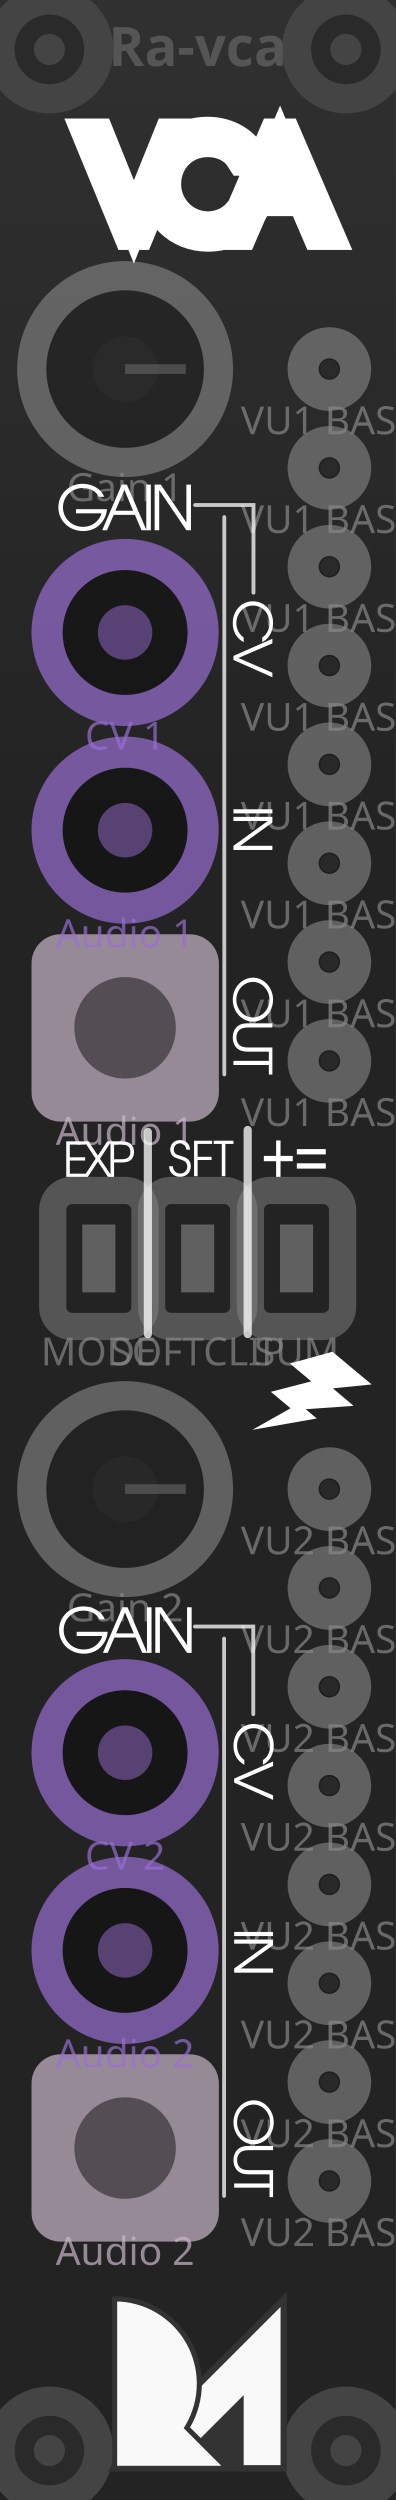
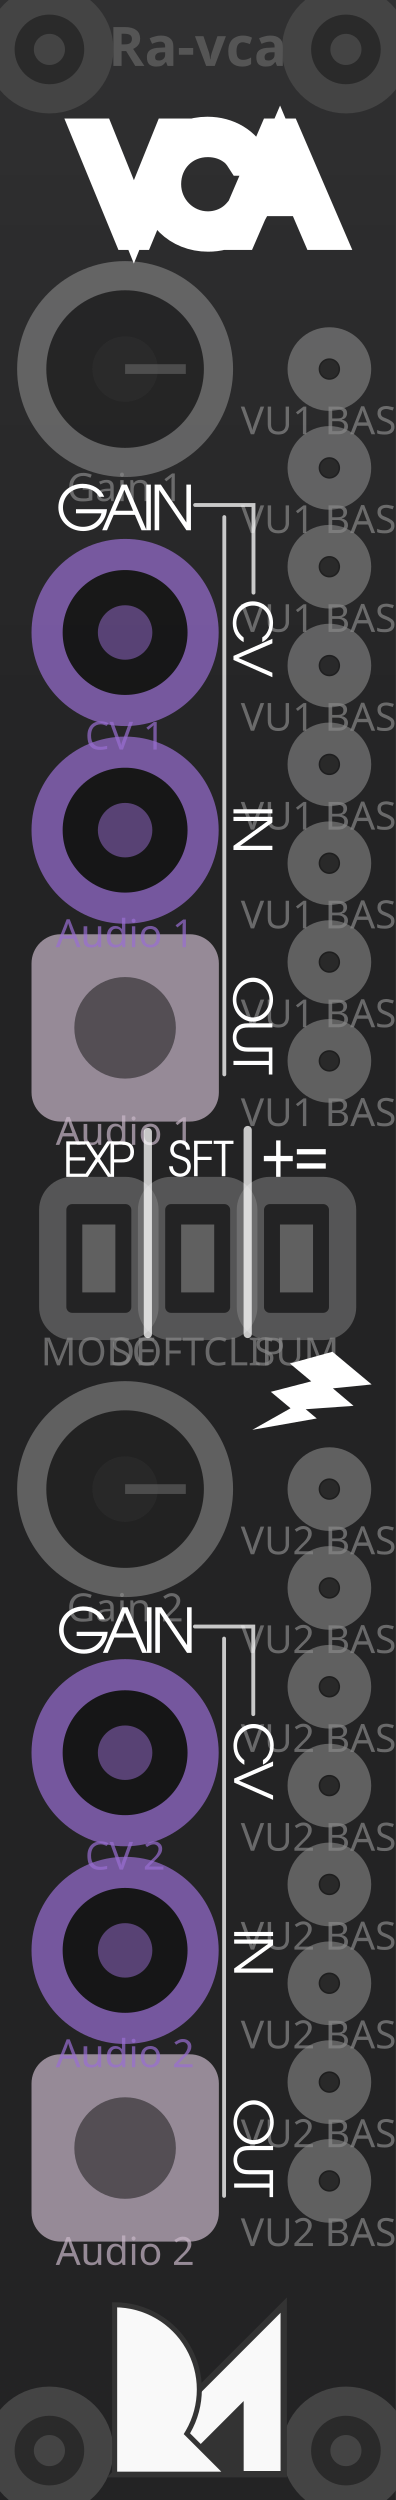
<svg xmlns="http://www.w3.org/2000/svg" viewBox="0 0 20.32 128.5" width="20.32mm" height="128.5mm" version="1.1" id="svg182">
  <defs id="defs182" />
  <g id="layer-background">
    <rect x="0.3" y="0.3" width="19.72" height="127.9" fill="none" stroke="#333" stroke-width="1.5" id="rect1" />
    <rect x="0" y="0.000" width="20.32" height="1.295" fill="#303031" id="rect2" />
    <rect x="0" y="1.285" width="20.32" height="1.295" fill="#303031" id="rect3" />
    <rect x="0" y="2.570" width="20.32" height="1.295" fill="#2f2f30" id="rect4" />
    <rect x="0" y="3.855" width="20.32" height="1.295" fill="#2f2f30" id="rect5" />
    <rect x="0" y="5.140" width="20.32" height="1.295" fill="#2e2e2f" id="rect6" />
    <rect x="0" y="6.425" width="20.32" height="1.295" fill="#2e2e2f" id="rect7" />
    <rect x="0" y="7.710" width="20.32" height="1.295" fill="#2e2e2f" id="rect8" />
    <rect x="0" y="8.995" width="20.32" height="1.295" fill="#2d2d2e" id="rect9" />
    <rect x="0" y="10.280" width="20.32" height="1.295" fill="#2d2d2e" id="rect10" />
    <rect x="0" y="11.565" width="20.32" height="1.295" fill="#2c2c2d" id="rect11" />
    <rect x="0" y="12.850" width="20.32" height="1.295" fill="#2c2c2d" id="rect12" />
    <rect x="0" y="14.135" width="20.32" height="1.295" fill="#2c2c2d" id="rect13" />
    <rect x="0" y="15.420" width="20.32" height="1.295" fill="#2b2b2c" id="rect14" />
    <rect x="0" y="16.705" width="20.32" height="1.295" fill="#2b2b2c" id="rect15" />
    <rect x="0" y="17.990" width="20.32" height="1.295" fill="#2a2a2b" id="rect16" />
    <rect x="0" y="19.275" width="20.32" height="1.295" fill="#2a2a2b" id="rect17" />
    <rect x="0" y="20.560" width="20.32" height="1.295" fill="#2a2a2b" id="rect18" />
    <rect x="0" y="21.845" width="20.32" height="1.295" fill="#29292a" id="rect19" />
    <rect x="0" y="23.130" width="20.32" height="1.295" fill="#29292a" id="rect20" />
    <rect x="0" y="24.415" width="20.32" height="1.295" fill="#29292a" id="rect21" />
    <rect x="0" y="25.700" width="20.32" height="1.295" fill="#282829" id="rect22" />
    <rect x="0" y="26.985" width="20.32" height="1.295" fill="#282829" id="rect23" />
    <rect x="0" y="28.270" width="20.32" height="1.295" fill="#272728" id="rect24" />
    <rect x="0" y="29.555" width="20.32" height="1.295" fill="#272728" id="rect25" />
    <rect x="0" y="30.840" width="20.32" height="1.295" fill="#272728" id="rect26" />
    <rect x="0" y="32.125" width="20.32" height="1.295" fill="#262627" id="rect27" />
    <rect x="0" y="33.410" width="20.32" height="1.295" fill="#262627" id="rect28" />
    <rect x="0" y="34.695" width="20.32" height="1.295" fill="#252526" id="rect29" />
    <rect x="0" y="35.980" width="20.32" height="1.295" fill="#252526" id="rect30" />
    <rect x="0" y="37.265" width="20.32" height="1.295" fill="#252526" id="rect31" />
    <rect x="0" y="38.550" width="20.32" height="1.295" fill="#242425" id="rect32" />
    <rect x="0" y="39.835" width="20.32" height="1.295" fill="#242425" id="rect33" />
    <rect x="0" y="41.120" width="20.32" height="1.295" fill="#232324" id="rect34" />
    <rect x="0" y="42.405" width="20.32" height="1.295" fill="#232324" id="rect35" />
    <rect x="0" y="43.690" width="20.32" height="1.295" fill="#232324" id="rect36" />
    <rect x="0" y="44.975" width="20.32" height="1.295" fill="#232324" id="rect37" />
    <rect x="0" y="46.260" width="20.32" height="1.295" fill="#232324" id="rect38" />
    <rect x="0" y="47.545" width="20.32" height="1.295" fill="#232324" id="rect39" />
    <rect x="0" y="48.830" width="20.32" height="1.295" fill="#232324" id="rect40" />
    <rect x="0" y="50.115" width="20.32" height="1.295" fill="#232324" id="rect41" />
    <rect x="0" y="51.400" width="20.32" height="1.295" fill="#232324" id="rect42" />
    <rect x="0" y="52.685" width="20.32" height="1.295" fill="#232324" id="rect43" />
    <rect x="0" y="53.970" width="20.32" height="1.295" fill="#232324" id="rect44" />
    <rect x="0" y="55.255" width="20.32" height="1.295" fill="#232324" id="rect45" />
    <rect x="0" y="56.540" width="20.32" height="1.295" fill="#232324" id="rect46" />
    <rect x="0" y="57.825" width="20.32" height="1.295" fill="#232324" id="rect47" />
    <rect x="0" y="59.110" width="20.32" height="1.295" fill="#232324" id="rect48" />
    <rect x="0" y="60.395" width="20.32" height="1.295" fill="#232324" id="rect49" />
    <rect x="0" y="61.680" width="20.32" height="1.295" fill="#232324" id="rect50" />
    <rect x="0" y="62.965" width="20.32" height="1.295" fill="#232324" id="rect51" />
    <rect x="0" y="64.250" width="20.32" height="1.295" fill="#232324" id="rect52" />
    <rect x="0" y="65.535" width="20.32" height="1.295" fill="#232324" id="rect53" />
    <rect x="0" y="66.820" width="20.32" height="1.295" fill="#232324" id="rect54" />
    <rect x="0" y="68.105" width="20.32" height="1.295" fill="#232324" id="rect55" />
    <rect x="0" y="69.390" width="20.32" height="1.295" fill="#232324" id="rect56" />
    <rect x="0" y="70.675" width="20.32" height="1.295" fill="#232324" id="rect57" />
    <rect x="0" y="71.960" width="20.32" height="1.295" fill="#232324" id="rect58" />
    <rect x="0" y="73.245" width="20.32" height="1.295" fill="#232324" id="rect59" />
    <rect x="0" y="74.530" width="20.32" height="1.295" fill="#232324" id="rect60" />
    <rect x="0" y="75.815" width="20.32" height="1.295" fill="#232324" id="rect61" />
    <rect x="0" y="77.100" width="20.32" height="1.295" fill="#232324" id="rect62" />
    <rect x="0" y="78.385" width="20.32" height="1.295" fill="#232324" id="rect63" />
    <rect x="0" y="79.670" width="20.32" height="1.295" fill="#232324" id="rect64" />
    <rect x="0" y="80.955" width="20.32" height="1.295" fill="#232324" id="rect65" />
    <rect x="0" y="82.240" width="20.32" height="1.295" fill="#232324" id="rect66" />
    <rect x="0" y="83.525" width="20.32" height="1.295" fill="#232324" id="rect67" />
    <rect x="0" y="84.810" width="20.32" height="1.295" fill="#232324" id="rect68" />
    <rect x="0" y="86.095" width="20.32" height="1.295" fill="#232324" id="rect69" />
    <rect x="0" y="87.380" width="20.32" height="1.295" fill="#232324" id="rect70" />
    <rect x="0" y="88.665" width="20.32" height="1.295" fill="#232324" id="rect71" />
    <rect x="0" y="89.950" width="20.32" height="1.295" fill="#232324" id="rect72" />
    <rect x="0" y="91.235" width="20.32" height="1.295" fill="#232324" id="rect73" />
    <rect x="0" y="92.520" width="20.32" height="1.295" fill="#232324" id="rect74" />
    <rect x="0" y="93.805" width="20.32" height="1.295" fill="#232324" id="rect75" />
    <rect x="0" y="95.090" width="20.32" height="1.295" fill="#232324" id="rect76" />
    <rect x="0" y="96.375" width="20.32" height="1.295" fill="#232324" id="rect77" />
    <rect x="0" y="97.660" width="20.32" height="1.295" fill="#232324" id="rect78" />
    <rect x="0" y="98.945" width="20.32" height="1.295" fill="#232324" id="rect79" />
    <rect x="0" y="100.230" width="20.32" height="1.295" fill="#232324" id="rect80" />
    <rect x="0" y="101.515" width="20.32" height="1.295" fill="#232324" id="rect81" />
    <rect x="0" y="102.800" width="20.32" height="1.295" fill="#232324" id="rect82" />
    <rect x="0" y="104.085" width="20.32" height="1.295" fill="#232324" id="rect83" />
    <rect x="0" y="105.370" width="20.32" height="1.295" fill="#232324" id="rect84" />
    <rect x="0" y="106.655" width="20.32" height="1.295" fill="#232324" id="rect85" />
    <rect x="0" y="107.940" width="20.32" height="1.295" fill="#232324" id="rect86" />
    <rect x="0" y="109.225" width="20.32" height="1.295" fill="#232324" id="rect87" />
    <rect x="0" y="110.510" width="20.32" height="1.295" fill="#232324" id="rect88" />
    <rect x="0" y="111.795" width="20.32" height="1.295" fill="#232324" id="rect89" />
    <rect x="0" y="113.080" width="20.32" height="1.295" fill="#232324" id="rect90" />
    <rect x="0" y="114.365" width="20.32" height="1.295" fill="#232324" id="rect91" />
    <rect x="0" y="115.650" width="20.32" height="1.295" fill="#232324" id="rect92" />
    <rect x="0" y="116.935" width="20.32" height="1.295" fill="#232324" id="rect93" />
    <rect x="0" y="118.220" width="20.32" height="1.295" fill="#232324" id="rect94" />
    <rect x="0" y="119.505" width="20.32" height="1.295" fill="#232324" id="rect95" />
    <rect x="0" y="120.790" width="20.32" height="1.295" fill="#232324" id="rect96" />
    <rect x="0" y="122.075" width="20.32" height="1.295" fill="#232324" id="rect97" />
    <rect x="0" y="123.360" width="20.32" height="1.295" fill="#232324" id="rect98" />
    <rect x="0" y="124.645" width="20.32" height="1.295" fill="#232324" id="rect99" />
    <rect x="0" y="125.930" width="20.32" height="1.295" fill="#232324" id="rect100" />
    <rect x="0" y="127.215" width="20.32" height="1.295" fill="#232324" id="rect101" />
  </g>
  <g id="layer-outlines">
    <circle cx="2.54" cy="2.54" r="2.54" fill="#2a2a2a" stroke="#444" stroke-width="1.5" id="circle101" />
    <circle cx="2.54" cy="2.54" r="0.8" fill="#444" id="circle102" />
    <circle cx="2.54" cy="125.96" r="2.54" fill="#2a2a2a" stroke="#444" stroke-width="1.5" id="circle103" />
    <circle cx="2.54" cy="125.96" r="0.8" fill="#444" id="circle104" />
    <circle cx="17.78" cy="2.54" r="2.54" fill="#2a2a2a" stroke="#444" stroke-width="1.5" id="circle105" />
    <circle cx="17.78" cy="2.54" r="0.8" fill="#444" id="circle106" />
    <circle cx="17.78" cy="125.96" r="2.54" fill="#2a2a2a" stroke="#444" stroke-width="1.5" id="circle107" />
    <circle cx="17.78" cy="125.96" r="0.8" fill="#444" id="circle108" />
    <circle cx="6.43" cy="18.97" r="4.80" fill="#222" stroke="#888" stroke-width="1.5" opacity="0.6" id="circle109" />
    <circle cx="6.43" cy="18.97" r="1.68" fill="#333" opacity="0.4" id="circle110" />
    <line x1="6.43" y1="18.97" x2="9.55" y2="18.97" stroke="#666" stroke-width="0.5" opacity="0.6" id="line110" />
    <circle cx="6.43" cy="32.51" r="4.01" fill="#111" stroke="#996dd2" stroke-width="1.6" opacity="0.7" id="circle111" />
    <circle cx="6.43" cy="32.51" r="1.40" fill="#996dd2" opacity="0.5" id="circle112" />
    <circle cx="6.43" cy="42.67" r="4.01" fill="#111" stroke="#996dd2" stroke-width="1.6" opacity="0.7" id="circle113" />
    <circle cx="6.43" cy="42.67" r="1.40" fill="#996dd2" opacity="0.5" id="circle114" />
    <rect x="1.62" y="48.02" width="9.63" height="9.63" rx="1.5" fill="#c8b7c7" opacity="0.7" id="rect114" />
    <circle cx="6.43" cy="52.83" r="2.61" fill="#111" opacity="0.5" id="circle115" />
    <rect x="2.71" y="61.19" width="4.74" height="6.99" rx="1" fill="none" stroke="#888" stroke-width="1.4" opacity="0.5" id="rect115" />
    <line x1="5.08" y1="66.43" x2="5.08" y2="62.94" stroke="#888" stroke-width="1.7" opacity="0.6" id="line115" />
    <rect x="7.79" y="61.19" width="4.74" height="6.99" rx="1" fill="none" stroke="#888" stroke-width="1.4" opacity="0.5" id="rect116" />
    <line x1="10.16" y1="66.43" x2="10.16" y2="62.94" stroke="#888" stroke-width="1.7" opacity="0.6" id="line116" />
    <rect x="12.87" y="61.19" width="4.74" height="6.99" rx="1" fill="none" stroke="#888" stroke-width="1.4" opacity="0.5" id="rect117" />
    <line x1="15.24" y1="66.43" x2="15.24" y2="62.94" stroke="#888" stroke-width="1.7" opacity="0.6" id="line117" />
    <circle cx="6.43" cy="76.54" r="4.80" fill="#222" stroke="#888" stroke-width="1.5" opacity="0.6" id="circle117" />
    <circle cx="6.43" cy="76.54" r="1.68" fill="#333" opacity="0.4" id="circle118" />
    <line x1="6.43" y1="76.54" x2="9.55" y2="76.54" stroke="#666" stroke-width="0.5" opacity="0.6" id="line118" />
    <circle cx="6.43" cy="90.09" r="4.01" fill="#111" stroke="#996dd2" stroke-width="1.6" opacity="0.7" id="circle119" />
    <circle cx="6.43" cy="90.09" r="1.40" fill="#996dd2" opacity="0.5" id="circle120" />
    <circle cx="6.43" cy="100.25" r="4.01" fill="#111" stroke="#996dd2" stroke-width="1.6" opacity="0.7" id="circle121" />
    <circle cx="6.43" cy="100.25" r="1.40" fill="#996dd2" opacity="0.5" id="circle122" />
    <rect x="1.62" y="105.59" width="9.63" height="9.63" rx="1.5" fill="#c8b7c7" opacity="0.7" id="rect122" />
    <circle cx="6.43" cy="110.41" r="2.61" fill="#111" opacity="0.5" id="circle123" />
    <circle cx="16.93" cy="18.97" r="1.35" fill="#1a1a1a" stroke="#888" stroke-width="1.6" opacity="0.6" id="circle124" />
    <circle cx="16.93" cy="18.97" r="0.47" fill="#333" opacity="0.5" id="circle125" />
    <circle cx="16.93" cy="76.54" r="1.35" fill="#1a1a1a" stroke="#888" stroke-width="1.6" opacity="0.6" id="circle126" />
    <circle cx="16.93" cy="76.54" r="0.47" fill="#333" opacity="0.5" id="circle127" />
    <circle cx="16.93" cy="24.05" r="1.35" fill="#1a1a1a" stroke="#888" stroke-width="1.6" opacity="0.6" id="circle128" />
    <circle cx="16.93" cy="24.05" r="0.47" fill="#333" opacity="0.5" id="circle129" />
    <circle cx="16.93" cy="81.62" r="1.35" fill="#1a1a1a" stroke="#888" stroke-width="1.6" opacity="0.6" id="circle130" />
    <circle cx="16.93" cy="81.62" r="0.47" fill="#333" opacity="0.5" id="circle131" />
    <circle cx="16.93" cy="29.13" r="1.35" fill="#1a1a1a" stroke="#888" stroke-width="1.6" opacity="0.6" id="circle132" />
    <circle cx="16.93" cy="29.13" r="0.47" fill="#333" opacity="0.5" id="circle133" />
    <circle cx="16.93" cy="86.70" r="1.35" fill="#1a1a1a" stroke="#888" stroke-width="1.6" opacity="0.6" id="circle134" />
    <circle cx="16.93" cy="86.70" r="0.47" fill="#333" opacity="0.5" id="circle135" />
    <circle cx="16.93" cy="34.21" r="1.35" fill="#1a1a1a" stroke="#888" stroke-width="1.6" opacity="0.6" id="circle136" />
    <circle cx="16.93" cy="34.21" r="0.47" fill="#333" opacity="0.5" id="circle137" />
    <circle cx="16.93" cy="91.78" r="1.35" fill="#1a1a1a" stroke="#888" stroke-width="1.6" opacity="0.6" id="circle138" />
    <circle cx="16.93" cy="91.78" r="0.47" fill="#333" opacity="0.5" id="circle139" />
    <circle cx="16.93" cy="39.29" r="1.35" fill="#1a1a1a" stroke="#888" stroke-width="1.6" opacity="0.6" id="circle140" />
    <circle cx="16.93" cy="39.29" r="0.47" fill="#333" opacity="0.5" id="circle141" />
    <circle cx="16.93" cy="96.86" r="1.35" fill="#1a1a1a" stroke="#888" stroke-width="1.6" opacity="0.6" id="circle142" />
    <circle cx="16.93" cy="96.86" r="0.47" fill="#333" opacity="0.5" id="circle143" />
    <circle cx="16.93" cy="44.37" r="1.35" fill="#1a1a1a" stroke="#888" stroke-width="1.6" opacity="0.6" id="circle144" />
    <circle cx="16.93" cy="44.37" r="0.47" fill="#333" opacity="0.5" id="circle145" />
    <circle cx="16.93" cy="101.94" r="1.35" fill="#1a1a1a" stroke="#888" stroke-width="1.6" opacity="0.6" id="circle146" />
    <circle cx="16.93" cy="101.94" r="0.47" fill="#333" opacity="0.5" id="circle147" />
    <circle cx="16.93" cy="49.45" r="1.35" fill="#1a1a1a" stroke="#888" stroke-width="1.6" opacity="0.6" id="circle148" />
    <circle cx="16.93" cy="49.45" r="0.47" fill="#333" opacity="0.5" id="circle149" />
    <circle cx="16.93" cy="107.02" r="1.35" fill="#1a1a1a" stroke="#888" stroke-width="1.6" opacity="0.6" id="circle150" />
    <circle cx="16.93" cy="107.02" r="0.47" fill="#333" opacity="0.5" id="circle151" />
    <circle cx="16.93" cy="54.53" r="1.35" fill="#1a1a1a" stroke="#888" stroke-width="1.6" opacity="0.6" id="circle152" />
    <circle cx="16.93" cy="54.53" r="0.47" fill="#333" opacity="0.5" id="circle153" />
    <circle cx="16.93" cy="112.10" r="1.35" fill="#1a1a1a" stroke="#888" stroke-width="1.6" opacity="0.6" id="circle154" />
    <circle cx="16.93" cy="112.10" r="0.47" fill="#333" opacity="0.5" id="circle155" />
  </g>
  <g id="layer-text">
    <text x="10.16" y="3.39" fill="#555" font-family="sans-serif" font-size="2.8" text-anchor="middle" font-weight="bold" id="text155">Ra-vca</text>
    <text x="6.43" y="25.76" fill="#888" font-family="sans-serif" font-size="2.0" text-anchor="middle" opacity="0.7" id="text156">Gain 1</text>
    <text x="6.43" y="38.53" fill="#996dd2" font-family="sans-serif" font-size="2.0" text-anchor="middle" opacity="0.7" id="text157">CV 1</text>
    <text x="6.43" y="48.69" fill="#996dd2" font-family="sans-serif" font-size="2.0" text-anchor="middle" opacity="0.7" id="text158">Audio 1</text>
    <text x="6.43" y="58.85" fill="#c8b7c7" font-family="sans-serif" font-size="2.0" text-anchor="middle" opacity="0.7" id="text159">Audio 1</text>
    <text x="5.08" y="70.18" fill="#888" font-family="sans-serif" font-size="2.0" text-anchor="middle" opacity="0.7" id="text160">MODE</text>
    <text x="10.16" y="70.18" fill="#888" font-family="sans-serif" font-size="2.0" text-anchor="middle" opacity="0.7" id="text161">SOFTCLIP</text>
    <text x="15.24" y="70.18" fill="#888" font-family="sans-serif" font-size="2.0" text-anchor="middle" opacity="0.7" id="text162">SUM</text>
    <text x="6.43" y="83.34" fill="#888" font-family="sans-serif" font-size="2.0" text-anchor="middle" opacity="0.7" id="text163">Gain 2</text>
    <text x="6.43" y="96.10" fill="#996dd2" font-family="sans-serif" font-size="2.0" text-anchor="middle" opacity="0.7" id="text164">CV 2</text>
    <text x="6.43" y="106.26" fill="#996dd2" font-family="sans-serif" font-size="2.0" text-anchor="middle" opacity="0.7" id="text165">Audio 2</text>
    <text x="6.43" y="116.42" fill="#c8b7c7" font-family="sans-serif" font-size="2.0" text-anchor="middle" opacity="0.7" id="text166">Audio 2</text>
    <text x="16.93" y="22.32" fill="#888" font-family="sans-serif" font-size="2.0" text-anchor="middle" opacity="0.7" id="text167">VU1 BASE</text>
    <text x="16.93" y="79.89" fill="#888" font-family="sans-serif" font-size="2.0" text-anchor="middle" opacity="0.7" id="text168">VU2 BASE</text>
    <text x="16.93" y="27.40" fill="#888" font-family="sans-serif" font-size="2.0" text-anchor="middle" opacity="0.7" id="text169">VU1 BASE</text>
    <text x="16.93" y="84.97" fill="#888" font-family="sans-serif" font-size="2.0" text-anchor="middle" opacity="0.7" id="text170">VU2 BASE</text>
    <text x="16.93" y="32.48" fill="#888" font-family="sans-serif" font-size="2.0" text-anchor="middle" opacity="0.7" id="text171">VU1 BASE</text>
    <text x="16.93" y="90.05" fill="#888" font-family="sans-serif" font-size="2.0" text-anchor="middle" opacity="0.7" id="text172">VU2 BASE</text>
    <text x="16.93" y="37.56" fill="#888" font-family="sans-serif" font-size="2.0" text-anchor="middle" opacity="0.7" id="text173">VU1 BASE</text>
    <text x="16.93" y="95.13" fill="#888" font-family="sans-serif" font-size="2.0" text-anchor="middle" opacity="0.7" id="text174">VU2 BASE</text>
    <text x="16.93" y="42.64" fill="#888" font-family="sans-serif" font-size="2.0" text-anchor="middle" opacity="0.7" id="text175">VU1 BASE</text>
    <text x="16.93" y="100.21" fill="#888" font-family="sans-serif" font-size="2.0" text-anchor="middle" opacity="0.7" id="text176">VU2 BASE</text>
    <text x="16.93" y="47.72" fill="#888" font-family="sans-serif" font-size="2.0" text-anchor="middle" opacity="0.7" id="text177">VU1 BASE</text>
    <text x="16.93" y="105.29" fill="#888" font-family="sans-serif" font-size="2.0" text-anchor="middle" opacity="0.7" id="text178">VU2 BASE</text>
    <text x="16.93" y="52.80" fill="#888" font-family="sans-serif" font-size="2.0" text-anchor="middle" opacity="0.7" id="text179">VU1 BASE</text>
    <text x="16.93" y="110.37" fill="#888" font-family="sans-serif" font-size="2.0" text-anchor="middle" opacity="0.7" id="text180">VU2 BASE</text>
    <text x="16.93" y="57.88" fill="#888" font-family="sans-serif" font-size="2.0" text-anchor="middle" opacity="0.7" id="text181">VU1 BASE</text>
    <text x="16.93" y="115.45" fill="#888" font-family="sans-serif" font-size="2.0" text-anchor="middle" opacity="0.7" id="text182">VU2 BASE</text>
  </g>
  <g id="layer3">
    <path style="opacity:0.75;fill:none;fill-opacity:1;stroke:#ffffff;stroke-width:0.422;stroke-linecap:round;stroke-dasharray:none;stroke-opacity:1" d="M 12.731,68.567 V 58.083" id="path186-6" />
    <path style="opacity:0.75;fill:none;fill-opacity:1;stroke:#ffffff;stroke-width:0.42;stroke-linecap:round;stroke-dasharray:none;stroke-opacity:1" d="M 7.6,68.57 V 58.182" id="path186" />
    <path style="opacity:0.75;fill:none;fill-opacity:1;stroke:#ffffff;stroke-width:0.2;stroke-linecap:round;stroke-dasharray:none;stroke-opacity:1" d="m 10.029,25.958 h 3 v 4.505" id="path187" />
    <path style="opacity:0.75;fill:none;fill-opacity:1;stroke:#ffffff;stroke-width:0.198;stroke-linecap:round;stroke-dasharray:none;stroke-opacity:1" d="M 11.529,26.577 V 55.225" id="path188" />
    <path style="opacity:0.75;fill:none;fill-opacity:1;stroke:#ffffff;stroke-width:0.2;stroke-linecap:round;stroke-dasharray:none;stroke-opacity:1" d="m 10.018,83.603 h 3 v 4.505" id="path187-9" />
    <path style="opacity:0.75;fill:none;fill-opacity:1;stroke:#ffffff;stroke-width:0.198;stroke-linecap:round;stroke-dasharray:none;stroke-opacity:1" d="M 11.518,84.222 V 112.87" id="path188-7" />
-     <path style="fill:#f9f9f9;stroke:#333333;stroke-width:0.326;stroke-linecap:round;stroke-opacity:1" d="M 14.584,118.18 5.893,126.87 H 14.584 Z" id="path4-6" />
-     <path style="fill:#333333;stroke-width:0.145;stroke-linecap:round" d="m 12.525,123.109 -3.862,3.862 h 3.862 z" id="path4-2" />
-     <path id="path3" style="fill:#f9f9f9;stroke:#333333;stroke-width:0.259;stroke-linecap:round;stroke-opacity:1" d="m 5.893,118.164 v 2.913 1.44 4.353 h 5.794 l -2.081,-2.081 a 4.353,4.353 0 0 0 0,-3e-5 4.353,4.353 0 0 0 0.057,-0.096 4.353,4.353 0 0 0 0,-4.353 4.353,4.353 0 0 0 -3.77,-2.177 z" />
+     <path style="fill:#f9f9f9;stroke:#333333;stroke-width:0.326;stroke-linecap:round;stroke-opacity:1" d="m 14.584,118.483 -8.691,8.691 h 8.691 z" id="path4-6" />
+     <path style="fill:#333333;stroke-width:0.145;stroke-linecap:round" d="m 12.525,123.412 -3.862,3.862 h 3.862 z" id="path4-2" />
+     <path id="path3" style="fill:#f9f9f9;stroke:#333333;stroke-width:0.259;stroke-linecap:round;stroke-opacity:1" d="m 5.893,118.467 v 2.913 1.44 4.353 H 11.687 L 9.606,125.093 a 4.353,4.353 0 0 0 0,-3e-5 4.353,4.353 0 0 0 0.057,-0.096 4.353,4.353 0 0 0 0,-4.353 4.353,4.353 0 0 0 -3.77,-2.177 z" />
    <path d="m 3.905,26.172 v 0.213 h 1.311 c -0.035,0.152 -0.114,0.283 -0.248,0.416 -0.181,0.181 -0.429,0.279 -0.702,0.279 -0.575,0 -1.029,-0.438 -1.029,-0.997 0,-0.565 0.444,-1 1.026,-1 0.362,0 0.667,0.165 0.829,0.451 h 0.264 c -0.156,-0.4 -0.6,-0.667 -1.111,-0.667 -0.699,0 -1.245,0.53 -1.245,1.21 0,0.689 0.556,1.219 1.276,1.219 0.371,0 0.689,-0.137 0.914,-0.397 0.191,-0.219 0.292,-0.464 0.308,-0.727 z m 1.347,1.083 h 0.248 l 0.343,-0.791 h 1.092 l 0.34,0.791 h 0.257 l -1.01,-2.346 H 6.258 Z m 0.679,-1.003 0.46,-1.076 0.451,1.076 z m 1.588,1.003 h 0.235 v -2.346 h -0.235 z m 0.429,0 h 0.235 v -2.064 l 1.397,2.064 h 0.235 v -2.346 h -0.235 v 1.946 l -1.314,-1.946 h -0.318 z" id="text184" style="font-size:3.175px;font-family:'URW Gothic';-inkscape-font-specification:'URW Gothic';letter-spacing:-0.288px;fill:#ffffff;stroke-width:0.2;stroke-linecap:round" aria-label="GAIN" />
    <path d="m 49.678,-14.517 c -0.593,0 -1.095,0.484 -1.095,1.058 0,0.602 0.487,1.083 1.097,1.083 0.596,0 1.089,-0.484 1.089,-1.069 0,-0.591 -0.493,-1.072 -1.092,-1.072 z m 0,0.19 c 0.484,0 0.882,0.4 0.882,0.885 0,0.479 -0.4,0.876 -0.879,0.876 -0.493,0 -0.887,-0.398 -0.887,-0.887 0,-0.473 0.406,-0.873 0.885,-0.873 z m 1.173,-0.154 v 1.29 c 0,0.266 0.042,0.423 0.146,0.56 0.123,0.162 0.328,0.255 0.557,0.255 0.232,0 0.437,-0.092 0.56,-0.255 0.104,-0.137 0.146,-0.294 0.146,-0.56 v -1.29 H 52.052 v 1.29 c 0,0.188 -0.031,0.33 -0.095,0.428 -0.078,0.12 -0.232,0.196 -0.403,0.196 -0.168,0 -0.322,-0.076 -0.4,-0.196 -0.064,-0.098 -0.095,-0.241 -0.095,-0.428 v -1.29 z m 1.865,2.069 h 0.207 v -1.881 h 0.473 v -0.188 h -1.153 v 0.188 h 0.473 z" id="text184-2-4-4" style="font-size:2.799px;font-family:'URW Gothic';-inkscape-font-specification:'URW Gothic';letter-spacing:-0.254px;fill:#ffffff;stroke-width:0.176;stroke-linecap:round" transform="matrix(0,1.034357,-0.9667845,0,0,0)" aria-label="OUT" />
    <path d="m 31.684,-12.955 c -0.087,0.109 -0.137,0.165 -0.207,0.218 -0.14,0.109 -0.325,0.171 -0.512,0.171 -0.481,0 -0.873,-0.395 -0.873,-0.882 0,-0.498 0.375,-0.879 0.871,-0.879 0.179,0 0.347,0.048 0.484,0.14 0.092,0.059 0.148,0.12 0.227,0.244 h 0.232 c -0.16,-0.356 -0.523,-0.574 -0.952,-0.574 -0.616,0 -1.072,0.459 -1.072,1.078 0,0.607 0.467,1.064 1.086,1.064 0.42,0 0.739,-0.196 0.946,-0.579 z m 0.91,0.543 h 0.202 l 0.857,-2.069 h -0.224 l -0.731,1.811 -0.728,-1.811 h -0.227 z" id="text184-2" style="font-size:2.799px;font-family:'URW Gothic';-inkscape-font-specification:'URW Gothic';letter-spacing:-0.254px;fill:#ffffff;stroke-width:0.176;stroke-linecap:round" transform="matrix(0,1.034357,-0.9667844,0,0,0)" aria-label="CV" />
    <path d="m 40.214,-12.412 h 0.207 v -2.069 h -0.207 z m 0.378,0 h 0.207 v -1.82 l 1.232,1.82 h 0.207 v -2.069 h -0.207 v 1.716 l -1.159,-1.716 h -0.28 z" id="text184-2-4" style="font-size:2.799px;font-family:'URW Gothic';-inkscape-font-specification:'URW Gothic';letter-spacing:-0.254px;fill:#ffffff;stroke-width:0.176;stroke-linecap:round" transform="matrix(0,1.034357,-0.9667845,0,0,0)" aria-label="IN" />
    <path d="m 3.94,83.876 v 0.213 h 1.311 c -0.035,0.152 -0.114,0.283 -0.248,0.416 -0.181,0.181 -0.429,0.279 -0.702,0.279 -0.575,0 -1.029,-0.438 -1.029,-0.997 0,-0.565 0.445,-1 1.026,-1 0.362,0 0.667,0.165 0.829,0.451 h 0.264 c -0.156,-0.4 -0.6,-0.667 -1.111,-0.667 -0.699,0 -1.245,0.53 -1.245,1.21 0,0.689 0.556,1.219 1.276,1.219 0.371,0 0.689,-0.137 0.914,-0.397 0.191,-0.219 0.292,-0.464 0.308,-0.727 z m 1.347,1.083 h 0.248 l 0.343,-0.791 h 1.092 l 0.34,0.791 h 0.257 L 6.557,82.612 h -0.264 z m 0.679,-1.003 0.46,-1.076 0.451,1.076 z m 1.588,1.003 H 7.789 V 82.612 H 7.554 Z m 0.429,0 h 0.235 v -2.064 l 1.397,2.064 h 0.235 V 82.612 h -0.235 v 1.946 L 8.301,82.612 h -0.318 z" id="text184-6" style="font-size:3.175px;font-family:'URW Gothic';-inkscape-font-specification:'URW Gothic';letter-spacing:-0.288px;fill:#ffffff;stroke-width:0.2;stroke-linecap:round" aria-label="GAIN" />
    <path d="m 105.465,-14.554 c -0.593,0 -1.095,0.484 -1.095,1.058 0,0.602 0.487,1.083 1.097,1.083 0.596,0 1.089,-0.484 1.089,-1.069 0,-0.591 -0.493,-1.072 -1.092,-1.072 z m 0,0.19 c 0.484,0 0.882,0.4 0.882,0.885 0,0.479 -0.4,0.876 -0.879,0.876 -0.493,0 -0.887,-0.398 -0.887,-0.887 0,-0.473 0.406,-0.873 0.885,-0.873 z m 1.173,-0.154 v 1.29 c 0,0.266 0.042,0.423 0.146,0.56 0.123,0.162 0.328,0.255 0.557,0.255 0.232,0 0.437,-0.092 0.56,-0.255 0.104,-0.137 0.146,-0.294 0.146,-0.56 v -1.29 h -0.207 v 1.29 c 0,0.188 -0.031,0.33 -0.095,0.428 -0.078,0.12 -0.232,0.196 -0.403,0.196 -0.168,0 -0.322,-0.076 -0.4,-0.196 -0.064,-0.098 -0.095,-0.241 -0.095,-0.428 v -1.29 z m 1.865,2.069 h 0.207 v -1.881 h 0.473 v -0.188 h -1.153 v 0.188 h 0.473 z" id="text184-2-4-4-2" style="font-size:2.799px;font-family:'URW Gothic';-inkscape-font-specification:'URW Gothic';letter-spacing:-0.254px;fill:#ffffff;stroke-width:0.176;stroke-linecap:round" transform="matrix(0,1.034357,-0.9667845,0,0,0)" aria-label="OUT" />
    <path d="m 87.471,-12.992 c -0.087,0.109 -0.137,0.165 -0.207,0.218 -0.14,0.109 -0.325,0.171 -0.512,0.171 -0.481,0 -0.873,-0.395 -0.873,-0.882 0,-0.498 0.375,-0.879 0.871,-0.879 0.179,0 0.347,0.048 0.484,0.14 0.092,0.059 0.148,0.12 0.227,0.244 h 0.232 c -0.16,-0.356 -0.523,-0.574 -0.952,-0.574 -0.616,0 -1.072,0.459 -1.072,1.078 0,0.607 0.467,1.064 1.086,1.064 0.42,0 0.739,-0.196 0.946,-0.579 z m 0.91,0.543 h 0.202 l 0.857,-2.069 h -0.224 l -0.731,1.811 -0.728,-1.811 h -0.227 z" id="text184-2-6" style="font-size:2.799px;font-family:'URW Gothic';-inkscape-font-specification:'URW Gothic';letter-spacing:-0.254px;fill:#ffffff;stroke-width:0.176;stroke-linecap:round" transform="matrix(0,1.034357,-0.9667845,0,0,0)" aria-label="CV" />
    <path d="m 96.002,-12.449 h 0.207 v -2.069 h -0.207 z m 0.378,0 h 0.207 v -1.82 l 1.232,1.82 h 0.207 v -2.069 h -0.207 v 1.716 l -1.159,-1.716 h -0.28 z" id="text184-2-4-9" style="font-size:2.799px;font-family:'URW Gothic';-inkscape-font-specification:'URW Gothic';letter-spacing:-0.254px;fill:#ffffff;stroke-width:0.176;stroke-linecap:round" transform="matrix(0,1.034357,-0.9667845,0,0,0)" aria-label="IN" />
    <path d="M 3.405,60.49 H 4.403 V 60.325 H 3.588 V 59.65 H 4.375 V 59.485 H 3.588 V 58.831 H 4.403 V 58.665 H 3.405 Z m 0.892,0 h 0.215 l 0.519,-0.78 0.516,0.78 H 5.761 L 5.139,59.557 5.724,58.665 H 5.512 L 5.03,59.396 4.546,58.665 H 4.331 l 0.585,0.891 z m 1.383,0 H 5.863 V 59.752 H 6.214 c 0.247,0 0.38,-0.032 0.491,-0.114 0.119,-0.086 0.183,-0.237 0.183,-0.42 0,-0.21 -0.079,-0.375 -0.217,-0.457 -0.114,-0.069 -0.252,-0.096 -0.486,-0.096 H 5.68 Z m 0.183,-0.904 v -0.756 h 0.259 c 0.21,0 0.341,0.017 0.415,0.054 0.109,0.054 0.165,0.17 0.165,0.333 0,0.141 -0.057,0.254 -0.151,0.306 -0.077,0.044 -0.183,0.062 -0.351,0.062 z" id="text184-7" style="font-size:2.469px;font-family:'URW Gothic';-inkscape-font-specification:'URW Gothic';letter-spacing:-0.288px;fill:#ffffff;stroke-width:0.2;stroke-linecap:round" aria-label="EXP" />
    <g id="text184-7-3-9" style="font-size:2.469px;font-family:'URW Gothic';-inkscape-font-specification:'URW Gothic';letter-spacing:-0.288px;fill:#ffffff;stroke-width:0.2;stroke-linecap:round" aria-label="SUM">
      <path d="m 15.867,53.143 h -0.706 v 0.244 h 0.706 v 0.719 h 0.254 v -0.719 h 0.702 V 53.143 h -0.702 v -0.712 h -0.254 z m 2.853,-0.313 h -1.662 v 0.244 h 1.662 z m 0,0.653 h -1.662 v 0.244 h 1.662 z" id="text192" style="font-size:3.298px;letter-spacing:-0.102px;stroke-width:2.137" transform="scale(0.8944593,1.117994)" aria-label="+=" />
    </g>
    <path d="M 6.623,12.046 H 7.125 L 9.259,6.891 H 8.701 L 6.881,11.404 5.067,6.891 H 4.502 Z m 5.857,-1.353 c -0.216,0.272 -0.342,0.412 -0.516,0.544 -0.349,0.272 -0.809,0.426 -1.277,0.426 -1.2,0 -2.176,-0.984 -2.176,-2.197 0,-1.242 0.935,-2.19 2.169,-2.19 0.446,0 0.865,0.119 1.207,0.349 0.23,0.146 0.37,0.3 0.565,0.607 h 0.579 C 12.633,7.344 11.726,6.8 10.659,6.8 c -1.535,0 -2.672,1.144 -2.672,2.686 0,1.514 1.165,2.651 2.707,2.651 1.046,0 1.842,-0.488 2.358,-1.444 z m -0.595,1.353 h 0.544 l 0.753,-1.737 h 2.4 l 0.746,1.737 h 0.565 L 14.675,6.891 h -0.579 z m 1.493,-2.204 1.011,-2.365 0.991,2.365 z" id="text190" style="font-size:6.976px;font-family:'URW Gothic';-inkscape-font-specification:'URW Gothic';letter-spacing:-1.398px;fill:#ffffff;stroke:#ffffff;stroke-width:1.6;stroke-linecap:round" aria-label="VCA" />
    <path style="fill:#ffffff;fill-opacity:1;stroke:none;stroke-width:1.6;stroke-linecap:round;stroke-dasharray:none;stroke-opacity:1" d="m 17.087,69.48 2.014,1.68 -1.991,0.201 1.061,0.898 -2.458,0.176 0.568,0.474 -3.312,0.585 1.965,-1.109 -1.015,-0.846 2.079,-0.538 -1.098,-0.916 z" id="path191" />
    <path d="m 8.689,59.947 c 0.017,0.328 0.242,0.543 0.57,0.543 0.316,0 0.551,-0.23 0.551,-0.541 0,-0.161 -0.067,-0.304 -0.18,-0.39 -0.077,-0.054 -0.153,-0.089 -0.341,-0.146 -0.165,-0.049 -0.22,-0.072 -0.269,-0.114 -0.052,-0.047 -0.086,-0.128 -0.086,-0.212 0,-0.185 0.133,-0.319 0.316,-0.319 0.185,0 0.311,0.126 0.326,0.326 h 0.19 c -0.007,-0.296 -0.212,-0.494 -0.511,-0.494 -0.294,0 -0.506,0.205 -0.506,0.491 0,0.126 0.047,0.247 0.128,0.323 0.072,0.069 0.126,0.094 0.341,0.163 0.143,0.042 0.222,0.077 0.284,0.119 0.079,0.057 0.123,0.151 0.123,0.262 0,0.21 -0.151,0.363 -0.361,0.363 -0.116,0 -0.227,-0.052 -0.294,-0.136 -0.052,-0.064 -0.074,-0.126 -0.086,-0.24 z m 1.286,0.511 H 10.158 v -0.835 h 0.716 V 59.458 H 10.158 v -0.659 h 0.743 V 58.633 H 9.975 Z m 1.425,0 h 0.183 V 58.798 h 0.417 V 58.633 H 10.983 v 0.165 h 0.417 z" id="text191" style="font-size:2.469px;font-family:'URW Gothic';-inkscape-font-specification:'URW Gothic';letter-spacing:-0.077px;fill:#ffffff;stroke-width:1.6;stroke-linecap:round" aria-label="SFT" />
  </g>
</svg>
